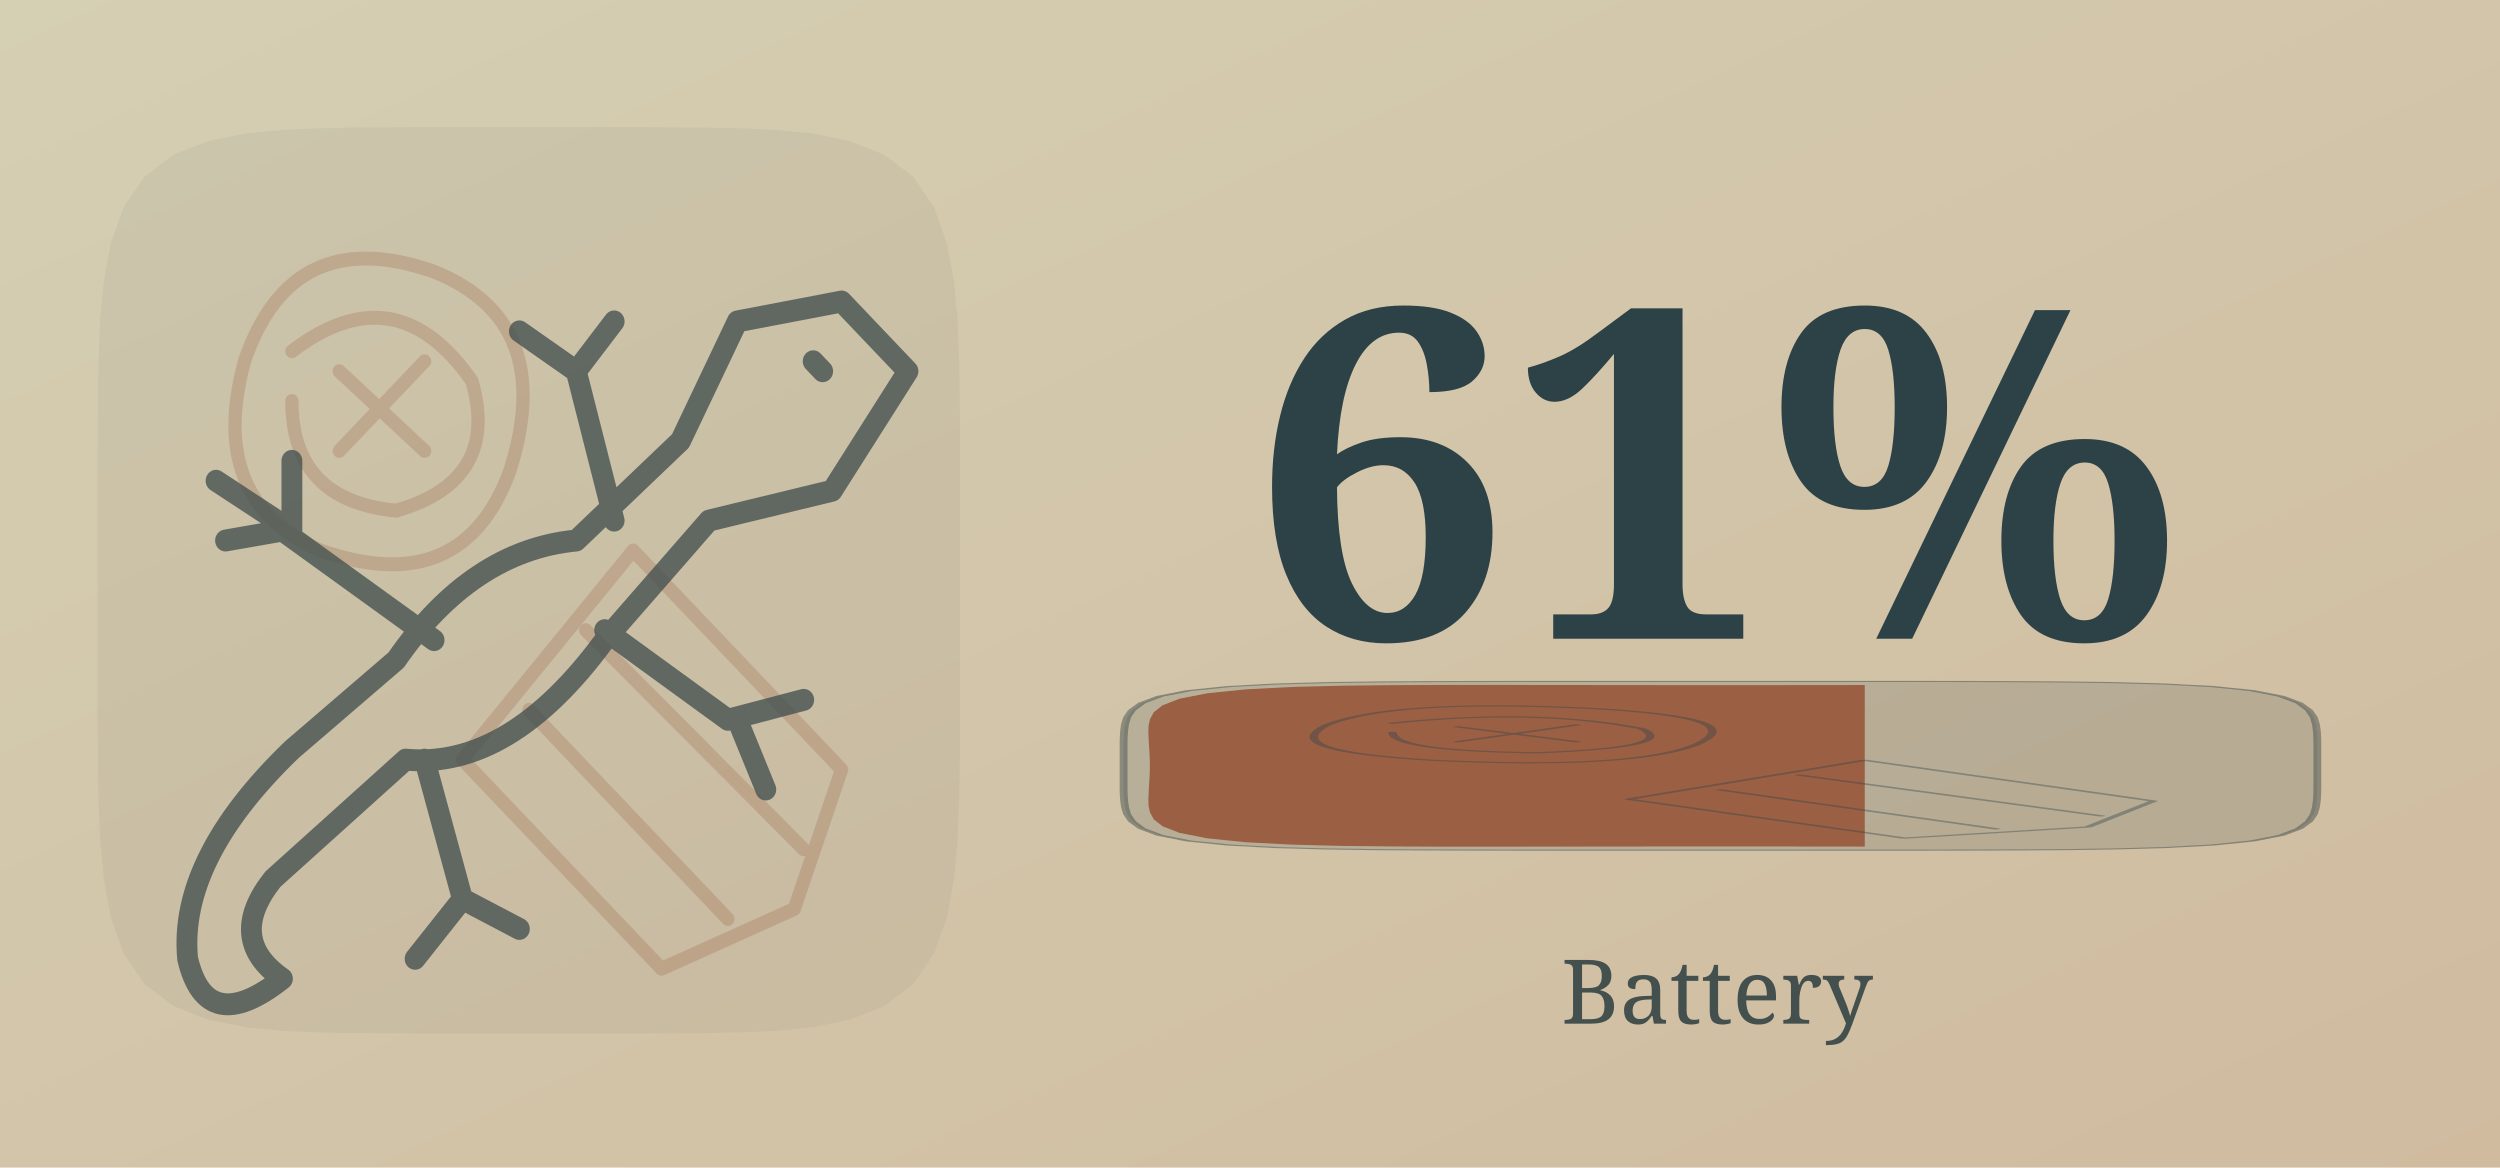
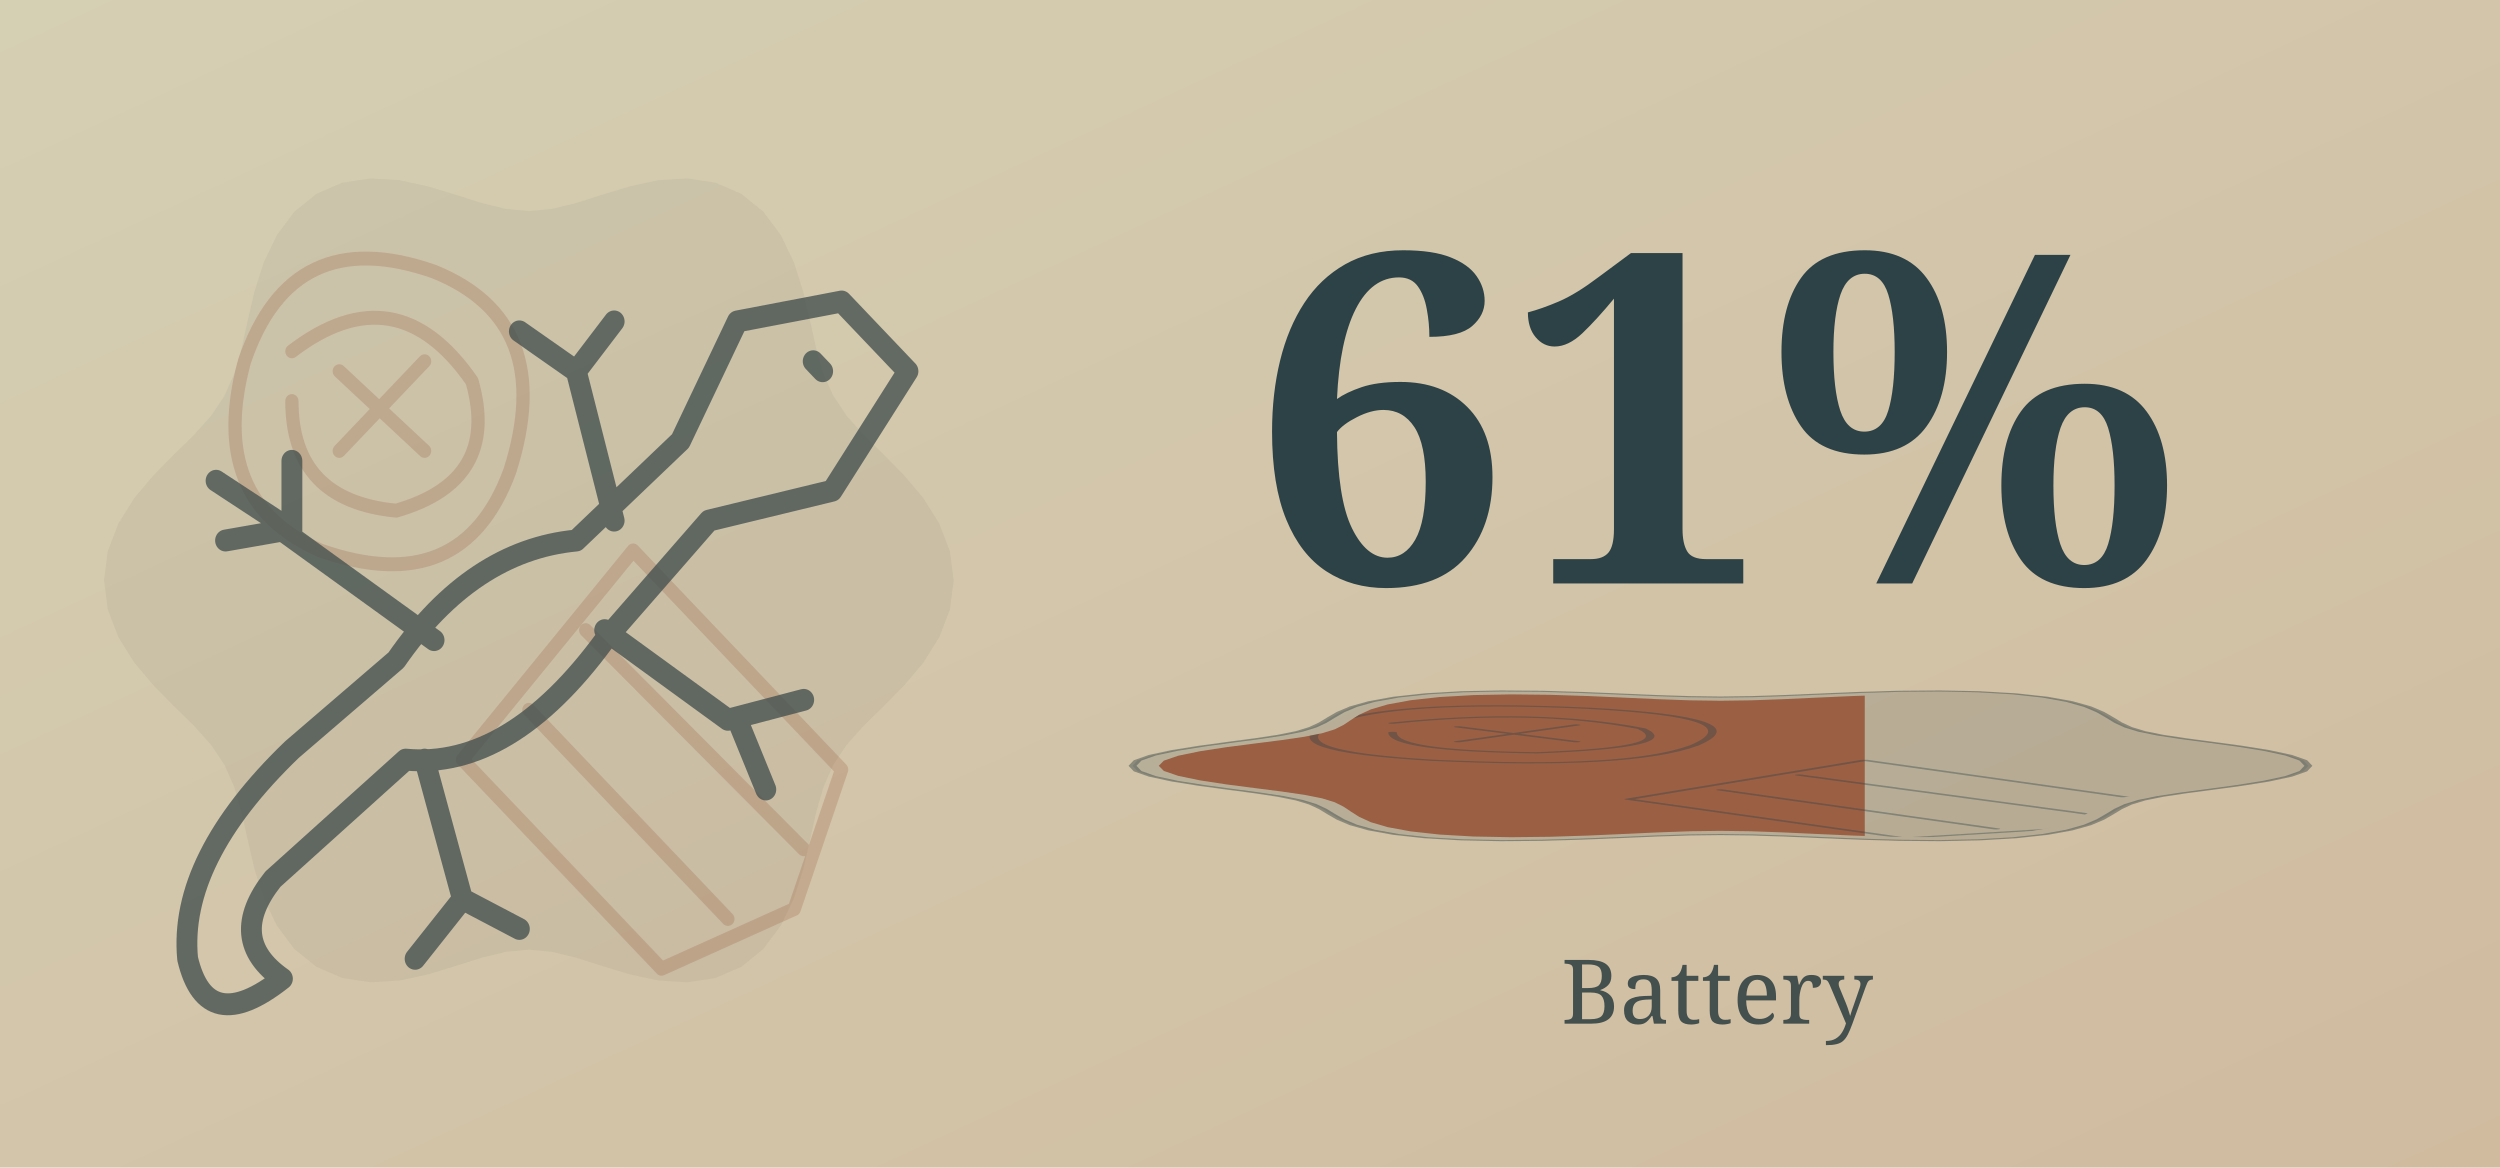
<svg xmlns="http://www.w3.org/2000/svg" width="364" height="170" viewBox="0 0 364 170">
  <defs>
    <linearGradient id="paint" x1="0" y1="0" x2="1" y2="1">
      <stop stop-color="#D5CFB3" />
      <stop offset="1" stop-color="#D0BB9F" />
    </linearGradient>
    <clipPath id="basin">
-       <path d="M 93.5 50 L 93.5 52.85 L 93.52 55.73 L 93.54 58.66 L 93.57 61.67 L 93.59 64.8 L 93.61 68.07 L 93.6 71.5 L 93.49 75.11 L 93.2 78.86 L 92.53 82.63 L 91.24 86.17 L 89.12 89.12 L 86.17 91.24 L 82.63 92.53 L 78.86 93.2 L 75.11 93.49 L 71.5 93.6 L 68.07 93.61 L 64.8 93.59 L 61.67 93.57 L 58.66 93.54 L 55.73 93.52 L 52.85 93.5 L 50 93.5 L 47.15 93.5 L 44.27 93.52 L 41.34 93.54 L 38.33 93.57 L 35.2 93.59 L 31.93 93.61 L 28.5 93.6 L 24.89 93.49 L 21.14 93.2 L 17.37 92.53 L 13.83 91.24 L 10.88 89.12 L 8.76 86.17 L 7.47 82.63 L 6.8 78.86 L 6.51 75.11 L 6.4 71.5 L 6.39 68.07 L 6.41 64.8 L 6.43 61.67 L 6.46 58.66 L 6.48 55.73 L 6.5 52.85 L 6.5 50 L 6.5 47.15 L 6.48 44.27 L 6.46 41.34 L 6.43 38.33 L 6.41 35.2 L 6.39 31.93 L 6.4 28.5 L 6.51 24.89 L 6.8 21.14 L 7.47 17.37 L 8.76 13.83 L 10.88 10.88 L 13.83 8.76 L 17.37 7.47 L 21.14 6.8 L 24.89 6.51 L 28.5 6.4 L 31.93 6.39 L 35.2 6.41 L 38.33 6.43 L 41.34 6.46 L 44.27 6.48 L 47.15 6.5 L 50 6.5 L 52.85 6.5 L 55.73 6.48 L 58.66 6.46 L 61.67 6.43 L 64.8 6.41 L 68.07 6.39 L 71.5 6.4 L 75.11 6.51 L 78.86 6.8 L 82.63 7.47 L 86.17 8.76 L 89.12 10.88 L 91.24 13.83 L 92.53 17.37 L 93.2 21.14 L 93.49 24.89 L 93.6 28.5 L 93.61 31.93 L 93.59 35.2 L 93.57 38.33 L 93.54 41.34 L 93.52 44.27 L 93.5 47.15 Z" transform="translate(155 98) scale(1.91 0.27)" />
+       <path d="M 92.82 50 L 92.43 52.78 L 91.33 55.44 L 89.65 57.89 L 87.62 60.08 L 85.48 62.04 L 83.46 63.86 L 81.73 65.65 L 80.38 67.54 L 79.41 69.65 L 78.73 72.05 L 78.17 74.71 L 77.54 77.54 L 76.66 80.4 L 75.38 83.07 L 73.62 85.36 L 71.41 87.08 L 68.81 88.14 L 65.95 88.51 L 63 88.28 L 60.08 87.62 L 57.31 86.75 L 54.73 85.91 L 52.31 85.3 L 50 85.08 L 47.69 85.3 L 45.27 85.91 L 42.69 86.75 L 39.92 87.62 L 37 88.28 L 34.05 88.51 L 31.19 88.14 L 28.59 87.08 L 26.38 85.36 L 24.62 83.07 L 23.34 80.4 L 22.46 77.54 L 21.83 74.71 L 21.27 72.05 L 20.59 69.65 L 19.62 67.54 L 18.27 65.65 L 16.54 63.86 L 14.52 62.04 L 12.38 60.08 L 10.35 57.89 L 8.67 55.44 L 7.57 52.78 L 7.18 50 L 7.57 47.22 L 8.67 44.56 L 10.35 42.11 L 12.38 39.92 L 14.52 37.96 L 16.54 36.14 L 18.27 34.35 L 19.62 32.46 L 20.59 30.35 L 21.27 27.95 L 21.83 25.29 L 22.46 22.46 L 23.34 19.6 L 24.62 16.93 L 26.38 14.64 L 28.59 12.92 L 31.19 11.86 L 34.05 11.49 L 37 11.72 L 39.92 12.38 L 42.69 13.25 L 45.27 14.09 L 47.69 14.7 L 50 14.92 L 52.31 14.7 L 54.73 14.09 L 57.31 13.25 L 60.08 12.38 L 63 11.72 L 65.95 11.49 L 68.81 11.86 L 71.41 12.92 L 73.62 14.64 L 75.38 16.93 L 76.66 19.6 L 77.54 22.46 L 78.17 25.29 L 78.73 27.95 L 79.41 30.35 L 80.38 32.46 L 81.73 34.35 L 83.46 36.14 L 85.48 37.96 L 87.62 39.92 L 89.65 42.11 L 91.33 44.56 L 92.43 47.22 Z" transform="translate(155 98) scale(1.91 0.27)" />
    </clipPath>
  </defs>
  <rect width="364" height="170" fill="url(#paint)" />
  <g font-family="Georgia,serif" style="font-variant-numeric:tabular-nums">
-     <path d="M 95.5 50 L 95.5 52.98 L 95.5 55.99 L 95.5 59.05 L 95.5 62.19 L 95.49 65.44 L 95.46 68.83 L 95.39 72.38 L 95.23 76.11 L 94.86 79.97 L 94.11 83.85 L 92.74 87.49 L 90.54 90.54 L 87.49 92.74 L 83.85 94.11 L 79.97 94.86 L 76.11 95.23 L 72.38 95.39 L 68.83 95.46 L 65.44 95.49 L 62.19 95.5 L 59.05 95.5 L 55.99 95.5 L 52.98 95.5 L 50 95.5 L 47.02 95.5 L 44.01 95.5 L 40.95 95.5 L 37.81 95.5 L 34.56 95.49 L 31.17 95.46 L 27.62 95.39 L 23.89 95.23 L 20.03 94.86 L 16.15 94.11 L 12.51 92.74 L 9.46 90.54 L 7.26 87.49 L 5.89 83.85 L 5.14 79.97 L 4.77 76.11 L 4.61 72.38 L 4.54 68.83 L 4.51 65.44 L 4.5 62.19 L 4.5 59.05 L 4.5 55.99 L 4.5 52.98 L 4.5 50 L 4.5 47.02 L 4.5 44.01 L 4.5 40.95 L 4.5 37.81 L 4.51 34.56 L 4.54 31.17 L 4.61 27.62 L 4.77 23.89 L 5.14 20.03 L 5.89 16.15 L 7.26 12.51 L 9.46 9.46 L 12.51 7.26 L 16.15 5.89 L 20.03 5.14 L 23.89 4.77 L 27.62 4.61 L 31.17 4.54 L 34.56 4.51 L 37.81 4.5 L 40.95 4.5 L 44.01 4.5 L 47.02 4.5 L 50 4.5 L 52.98 4.5 L 55.99 4.5 L 59.05 4.5 L 62.19 4.5 L 65.44 4.51 L 68.83 4.54 L 72.38 4.61 L 76.11 4.77 L 79.97 5.14 L 83.85 5.89 L 87.49 7.26 L 90.54 9.46 L 92.74 12.51 L 94.11 16.15 L 94.86 20.03 L 95.23 23.89 L 95.39 27.62 L 95.46 31.17 L 95.49 34.56 L 95.5 37.81 L 95.5 40.95 L 95.5 44.01 L 95.5 47.02 Z" transform="translate(8 12) scale(1.38 1.45)" fill="#2D4247" opacity="0.06" />
+     <path d="M 94.82 50 L 94.43 52.91 L 93.31 55.7 L 91.61 58.28 L 89.55 60.6 L 87.38 62.69 L 85.31 64.62 L 83.52 66.53 L 82.11 68.54 L 81.08 70.77 L 80.32 73.26 L 79.68 76.02 L 78.96 78.96 L 77.98 81.9 L 76.59 84.66 L 74.74 87.02 L 72.41 88.81 L 69.69 89.93 L 66.72 90.36 L 63.64 90.18 L 60.6 89.55 L 57.7 88.71 L 54.99 87.89 L 52.44 87.3 L 50 87.08 L 47.56 87.3 L 45.01 87.89 L 42.3 88.71 L 39.4 89.55 L 36.36 90.18 L 33.28 90.36 L 30.31 89.93 L 27.59 88.81 L 25.26 87.02 L 23.41 84.66 L 22.02 81.9 L 21.04 78.96 L 20.32 76.02 L 19.68 73.26 L 18.92 70.77 L 17.89 68.54 L 16.48 66.53 L 14.69 64.62 L 12.62 62.69 L 10.45 60.6 L 8.39 58.28 L 6.69 55.7 L 5.57 52.91 L 5.18 50 L 5.57 47.09 L 6.69 44.3 L 8.39 41.72 L 10.45 39.4 L 12.62 37.31 L 14.69 35.38 L 16.48 33.47 L 17.89 31.46 L 18.92 29.23 L 19.68 26.74 L 20.32 23.98 L 21.04 21.04 L 22.02 18.1 L 23.41 15.34 L 25.26 12.98 L 27.59 11.19 L 30.31 10.07 L 33.28 9.64 L 36.36 9.82 L 39.4 10.45 L 42.3 11.29 L 45.01 12.11 L 47.56 12.7 L 50 12.92 L 52.44 12.7 L 54.99 12.11 L 57.7 11.29 L 60.6 10.45 L 63.64 9.82 L 66.72 9.64 L 69.69 10.07 L 72.41 11.19 L 74.74 12.98 L 76.59 15.34 L 77.98 18.1 L 78.96 21.04 L 79.68 23.98 L 80.32 26.74 L 81.08 29.23 L 82.11 31.46 L 83.52 33.47 L 85.31 35.38 L 87.38 37.31 L 89.55 39.4 L 91.61 41.72 L 93.31 44.3 L 94.43 47.09 Z" transform="translate(8 12) scale(1.38 1.45)" fill="#2D4247" opacity="0.06" />
    <path d="M 20 28 Q 25 14 40 19 Q 53 24 48 39 Q 43 52 28 47 Q 16 42 20 28 Z M 25 27 Q 36 19 44 30 Q 47 40 36 43 Q 25 42 25 32 M 61 47 L 83 69 L 78 83 L 64 89 L 43 68 Z M 50 63 L 71 84 M 56 55 L 79 77 M 30 29 L 39 37 M 39 28 L 30 37" transform="translate(8 12) scale(1.38 1.45)" fill="none" stroke="#98563B" stroke-width="1.4" stroke-linecap="round" stroke-linejoin="round" opacity="0.24" />
    <path d="M 25 67 Q 13 78 14 88 Q 16 96 24 90 Q 18 86 23 80 L 37 68 Q 48 69 58 56 L 69 44 L 82 41 L 90 29 L 83 22 L 72 24 L 66 36 L 55 46 Q 44 47 36 58 L 25 67 M 40 56 L 24 45 L 18 46 M 25 45 L 25 38 M 25 45 L 17 40 M 59 44 L 55 29 L 59 24 M 55 29 L 49 25 M 58 55 L 71 64 L 79 62 M 72 64 L 75 71 M 39 68 L 43 82 L 49 85 M 43 82 L 38 88 M 80 28 L 81 29" transform="translate(8 12) scale(1.38 1.45)" fill="none" stroke="#43504E" stroke-width="2.2" stroke-linecap="round" stroke-linejoin="round" opacity="0.78" />
-     <path d="M 95.5 50 L 95.5 52.98 L 95.5 55.99 L 95.5 59.05 L 95.5 62.19 L 95.49 65.44 L 95.46 68.83 L 95.39 72.38 L 95.23 76.11 L 94.86 79.97 L 94.11 83.85 L 92.74 87.49 L 90.54 90.54 L 87.49 92.74 L 83.85 94.11 L 79.97 94.86 L 76.11 95.23 L 72.38 95.39 L 68.83 95.46 L 65.44 95.49 L 62.19 95.5 L 59.05 95.5 L 55.99 95.5 L 52.98 95.5 L 50 95.5 L 47.02 95.5 L 44.01 95.5 L 40.95 95.5 L 37.81 95.5 L 34.56 95.49 L 31.17 95.46 L 27.62 95.39 L 23.89 95.23 L 20.03 94.86 L 16.15 94.11 L 12.51 92.74 L 9.46 90.54 L 7.26 87.49 L 5.89 83.85 L 5.14 79.97 L 4.77 76.11 L 4.61 72.38 L 4.54 68.83 L 4.51 65.44 L 4.5 62.19 L 4.5 59.05 L 4.5 55.99 L 4.5 52.98 L 4.5 50 L 4.5 47.02 L 4.5 44.01 L 4.5 40.95 L 4.5 37.81 L 4.51 34.56 L 4.54 31.17 L 4.61 27.62 L 4.77 23.89 L 5.14 20.03 L 5.89 16.15 L 7.26 12.51 L 9.46 9.46 L 12.51 7.26 L 16.15 5.89 L 20.03 5.14 L 23.89 4.77 L 27.62 4.61 L 31.17 4.54 L 34.56 4.51 L 37.81 4.5 L 40.95 4.5 L 44.01 4.5 L 47.02 4.5 L 50 4.5 L 52.98 4.5 L 55.99 4.5 L 59.05 4.5 L 62.19 4.5 L 65.44 4.51 L 68.83 4.54 L 72.38 4.61 L 76.11 4.77 L 79.97 5.14 L 83.85 5.89 L 87.49 7.26 L 90.54 9.46 L 92.74 12.51 L 94.11 16.15 L 94.86 20.03 L 95.23 23.89 L 95.39 27.62 L 95.46 31.17 L 95.49 34.56 L 95.5 37.81 L 95.5 40.95 L 95.5 44.01 L 95.5 47.02 Z" transform="translate(155 98) scale(1.91 0.27)" fill="#43504E" opacity="0.18" />
+     <path d="M 94.82 50 L 94.43 52.91 L 93.31 55.7 L 91.61 58.28 L 89.55 60.6 L 87.38 62.69 L 85.31 64.62 L 83.52 66.53 L 82.11 68.54 L 81.08 70.77 L 80.32 73.26 L 79.68 76.02 L 78.96 78.96 L 77.98 81.9 L 76.59 84.66 L 74.74 87.02 L 72.41 88.81 L 69.69 89.93 L 66.72 90.36 L 63.64 90.18 L 60.6 89.55 L 57.7 88.71 L 54.99 87.89 L 52.44 87.3 L 50 87.08 L 47.56 87.3 L 45.01 87.89 L 42.3 88.71 L 39.4 89.55 L 36.36 90.18 L 33.28 90.36 L 30.31 89.93 L 27.59 88.81 L 25.26 87.02 L 23.41 84.66 L 22.02 81.9 L 21.04 78.96 L 20.32 76.02 L 19.68 73.26 L 18.92 70.77 L 17.89 68.54 L 16.48 66.53 L 14.69 64.62 L 12.62 62.69 L 10.45 60.6 L 8.39 58.28 L 6.69 55.7 L 5.57 52.91 L 5.18 50 L 5.57 47.09 L 6.69 44.3 L 8.39 41.72 L 10.45 39.4 L 12.62 37.31 L 14.69 35.38 L 16.48 33.47 L 17.89 31.46 L 18.92 29.23 L 19.68 26.74 L 20.32 23.98 L 21.04 21.04 L 22.02 18.1 L 23.41 15.34 L 25.26 12.98 L 27.59 11.19 L 30.31 10.07 L 33.28 9.64 L 36.36 9.82 L 39.4 10.45 L 42.3 11.29 L 45.01 12.11 L 47.56 12.7 L 50 12.92 L 52.44 12.7 L 54.99 12.11 L 57.7 11.29 L 60.6 10.45 L 63.64 9.82 L 66.72 9.64 L 69.69 10.07 L 72.41 11.19 L 74.74 12.98 L 76.59 15.34 L 77.98 18.1 L 78.96 21.04 L 79.68 23.98 L 80.32 26.74 L 81.08 29.23 L 82.11 31.46 L 83.52 33.47 L 85.31 35.38 L 87.38 37.31 L 89.55 39.4 L 91.61 41.72 L 93.31 44.3 L 94.43 47.09 Z" transform="translate(155 98) scale(1.91 0.27)" fill="#43504E" opacity="0.18" />
    <g clip-path="url(#basin)">
      <rect x="155" y="98" width="116.51" height="27" rx="0" fill="#98563B" opacity="0.9" />
      <path d="M 20 28 Q 25 14 40 19 Q 53 24 48 39 Q 43 52 28 47 Q 16 42 20 28 Z M 25 27 Q 36 19 44 30 Q 47 40 36 43 Q 25 42 25 32 M 61 47 L 83 69 L 78 83 L 64 89 L 43 68 Z M 50 63 L 71 84 M 56 55 L 79 77 M 30 29 L 39 37 M 39 28 L 30 37" transform="translate(155 98) scale(1.91 0.27)" fill="none" stroke="#2D4247" stroke-width="0.65" stroke-linecap="round" stroke-linejoin="round" opacity="0.38" />
    </g>
-     <path d="M 95.5 50 L 95.5 52.98 L 95.5 55.99 L 95.5 59.05 L 95.5 62.19 L 95.49 65.44 L 95.46 68.83 L 95.39 72.38 L 95.23 76.11 L 94.86 79.97 L 94.11 83.85 L 92.74 87.49 L 90.54 90.54 L 87.49 92.74 L 83.85 94.11 L 79.97 94.86 L 76.11 95.23 L 72.38 95.39 L 68.83 95.46 L 65.44 95.49 L 62.19 95.5 L 59.05 95.5 L 55.99 95.5 L 52.98 95.5 L 50 95.5 L 47.02 95.5 L 44.01 95.5 L 40.95 95.5 L 37.81 95.5 L 34.56 95.49 L 31.17 95.46 L 27.62 95.39 L 23.89 95.23 L 20.03 94.86 L 16.15 94.11 L 12.51 92.74 L 9.46 90.54 L 7.26 87.49 L 5.89 83.85 L 5.14 79.97 L 4.77 76.11 L 4.61 72.38 L 4.54 68.83 L 4.51 65.44 L 4.5 62.19 L 4.5 59.05 L 4.5 55.99 L 4.5 52.98 L 4.5 50 L 4.5 47.02 L 4.5 44.01 L 4.5 40.95 L 4.5 37.81 L 4.51 34.56 L 4.54 31.17 L 4.61 27.62 L 4.77 23.89 L 5.14 20.03 L 5.89 16.15 L 7.26 12.51 L 9.46 9.46 L 12.51 7.26 L 16.15 5.89 L 20.03 5.14 L 23.89 4.77 L 27.62 4.61 L 31.17 4.54 L 34.56 4.51 L 37.81 4.5 L 40.95 4.5 L 44.01 4.5 L 47.02 4.5 L 50 4.5 L 52.98 4.5 L 55.99 4.5 L 59.05 4.5 L 62.19 4.5 L 65.44 4.51 L 68.83 4.54 L 72.38 4.61 L 76.11 4.77 L 79.97 5.14 L 83.85 5.89 L 87.49 7.26 L 90.54 9.46 L 92.74 12.51 L 94.11 16.15 L 94.86 20.03 L 95.23 23.89 L 95.39 27.62 L 95.46 31.17 L 95.49 34.56 L 95.5 37.81 L 95.5 40.95 L 95.5 44.01 L 95.5 47.02 Z" transform="translate(155 98) scale(1.91 0.27)" fill="none" stroke="#43504E" stroke-width="0.6" stroke-linecap="round" stroke-linejoin="round" opacity="0.5" />
-     <text x="250" y="67" font-size="67" font-weight="700" fill="#2D4247" text-anchor="middle" dominant-baseline="central" alignment-baseline="central">61%</text>
+     <path d="M 94.82 50 L 94.43 52.91 L 93.31 55.7 L 91.61 58.28 L 89.55 60.6 L 87.38 62.69 L 85.31 64.62 L 83.52 66.53 L 82.11 68.54 L 81.08 70.77 L 80.32 73.26 L 79.68 76.02 L 78.96 78.96 L 77.98 81.9 L 76.59 84.66 L 74.74 87.02 L 72.41 88.81 L 69.69 89.93 L 66.72 90.36 L 63.64 90.18 L 60.6 89.55 L 57.7 88.71 L 54.99 87.89 L 52.44 87.3 L 50 87.08 L 47.56 87.3 L 45.01 87.89 L 42.3 88.71 L 39.4 89.55 L 36.36 90.18 L 33.28 90.36 L 30.31 89.93 L 27.59 88.81 L 25.26 87.02 L 23.41 84.66 L 22.02 81.9 L 21.04 78.96 L 20.32 76.02 L 19.68 73.26 L 18.92 70.77 L 17.89 68.54 L 16.48 66.53 L 14.69 64.62 L 12.62 62.69 L 10.45 60.6 L 8.39 58.28 L 6.69 55.7 L 5.57 52.91 L 5.18 50 L 5.57 47.09 L 6.69 44.3 L 8.39 41.72 L 10.45 39.4 L 12.62 37.31 L 14.69 35.38 L 16.48 33.47 L 17.89 31.46 L 18.92 29.23 L 19.68 26.74 L 20.32 23.98 L 21.04 21.04 L 22.02 18.1 L 23.41 15.34 L 25.26 12.98 L 27.59 11.19 L 30.31 10.07 L 33.28 9.64 L 36.36 9.82 L 39.4 10.45 L 42.3 11.29 L 45.01 12.11 L 47.56 12.7 L 50 12.92 L 52.44 12.7 L 54.99 12.11 L 57.7 11.29 L 60.6 10.45 L 63.64 9.82 L 66.72 9.64 L 69.69 10.07 L 72.41 11.19 L 74.74 12.98 L 76.59 15.34 L 77.98 18.1 L 78.96 21.04 L 79.68 23.98 L 80.32 26.74 L 81.08 29.23 L 82.11 31.46 L 83.52 33.47 L 85.31 35.38 L 87.38 37.31 L 89.55 39.4 L 91.61 41.72 L 93.31 44.3 L 94.43 47.09 Z" transform="translate(155 98) scale(1.91 0.27)" fill="none" stroke="#43504E" stroke-width="0.6" stroke-linecap="round" stroke-linejoin="round" opacity="0.5" />
+     <text x="250" y="58.96" font-size="67" font-weight="700" fill="#2D4247" text-anchor="middle" dominant-baseline="central" alignment-baseline="central">61%</text>
    <text x="250" y="144" font-size="13" font-weight="500" fill="#43504E" text-anchor="middle" dominant-baseline="central" alignment-baseline="central">Battery</text>
  </g>
</svg>
